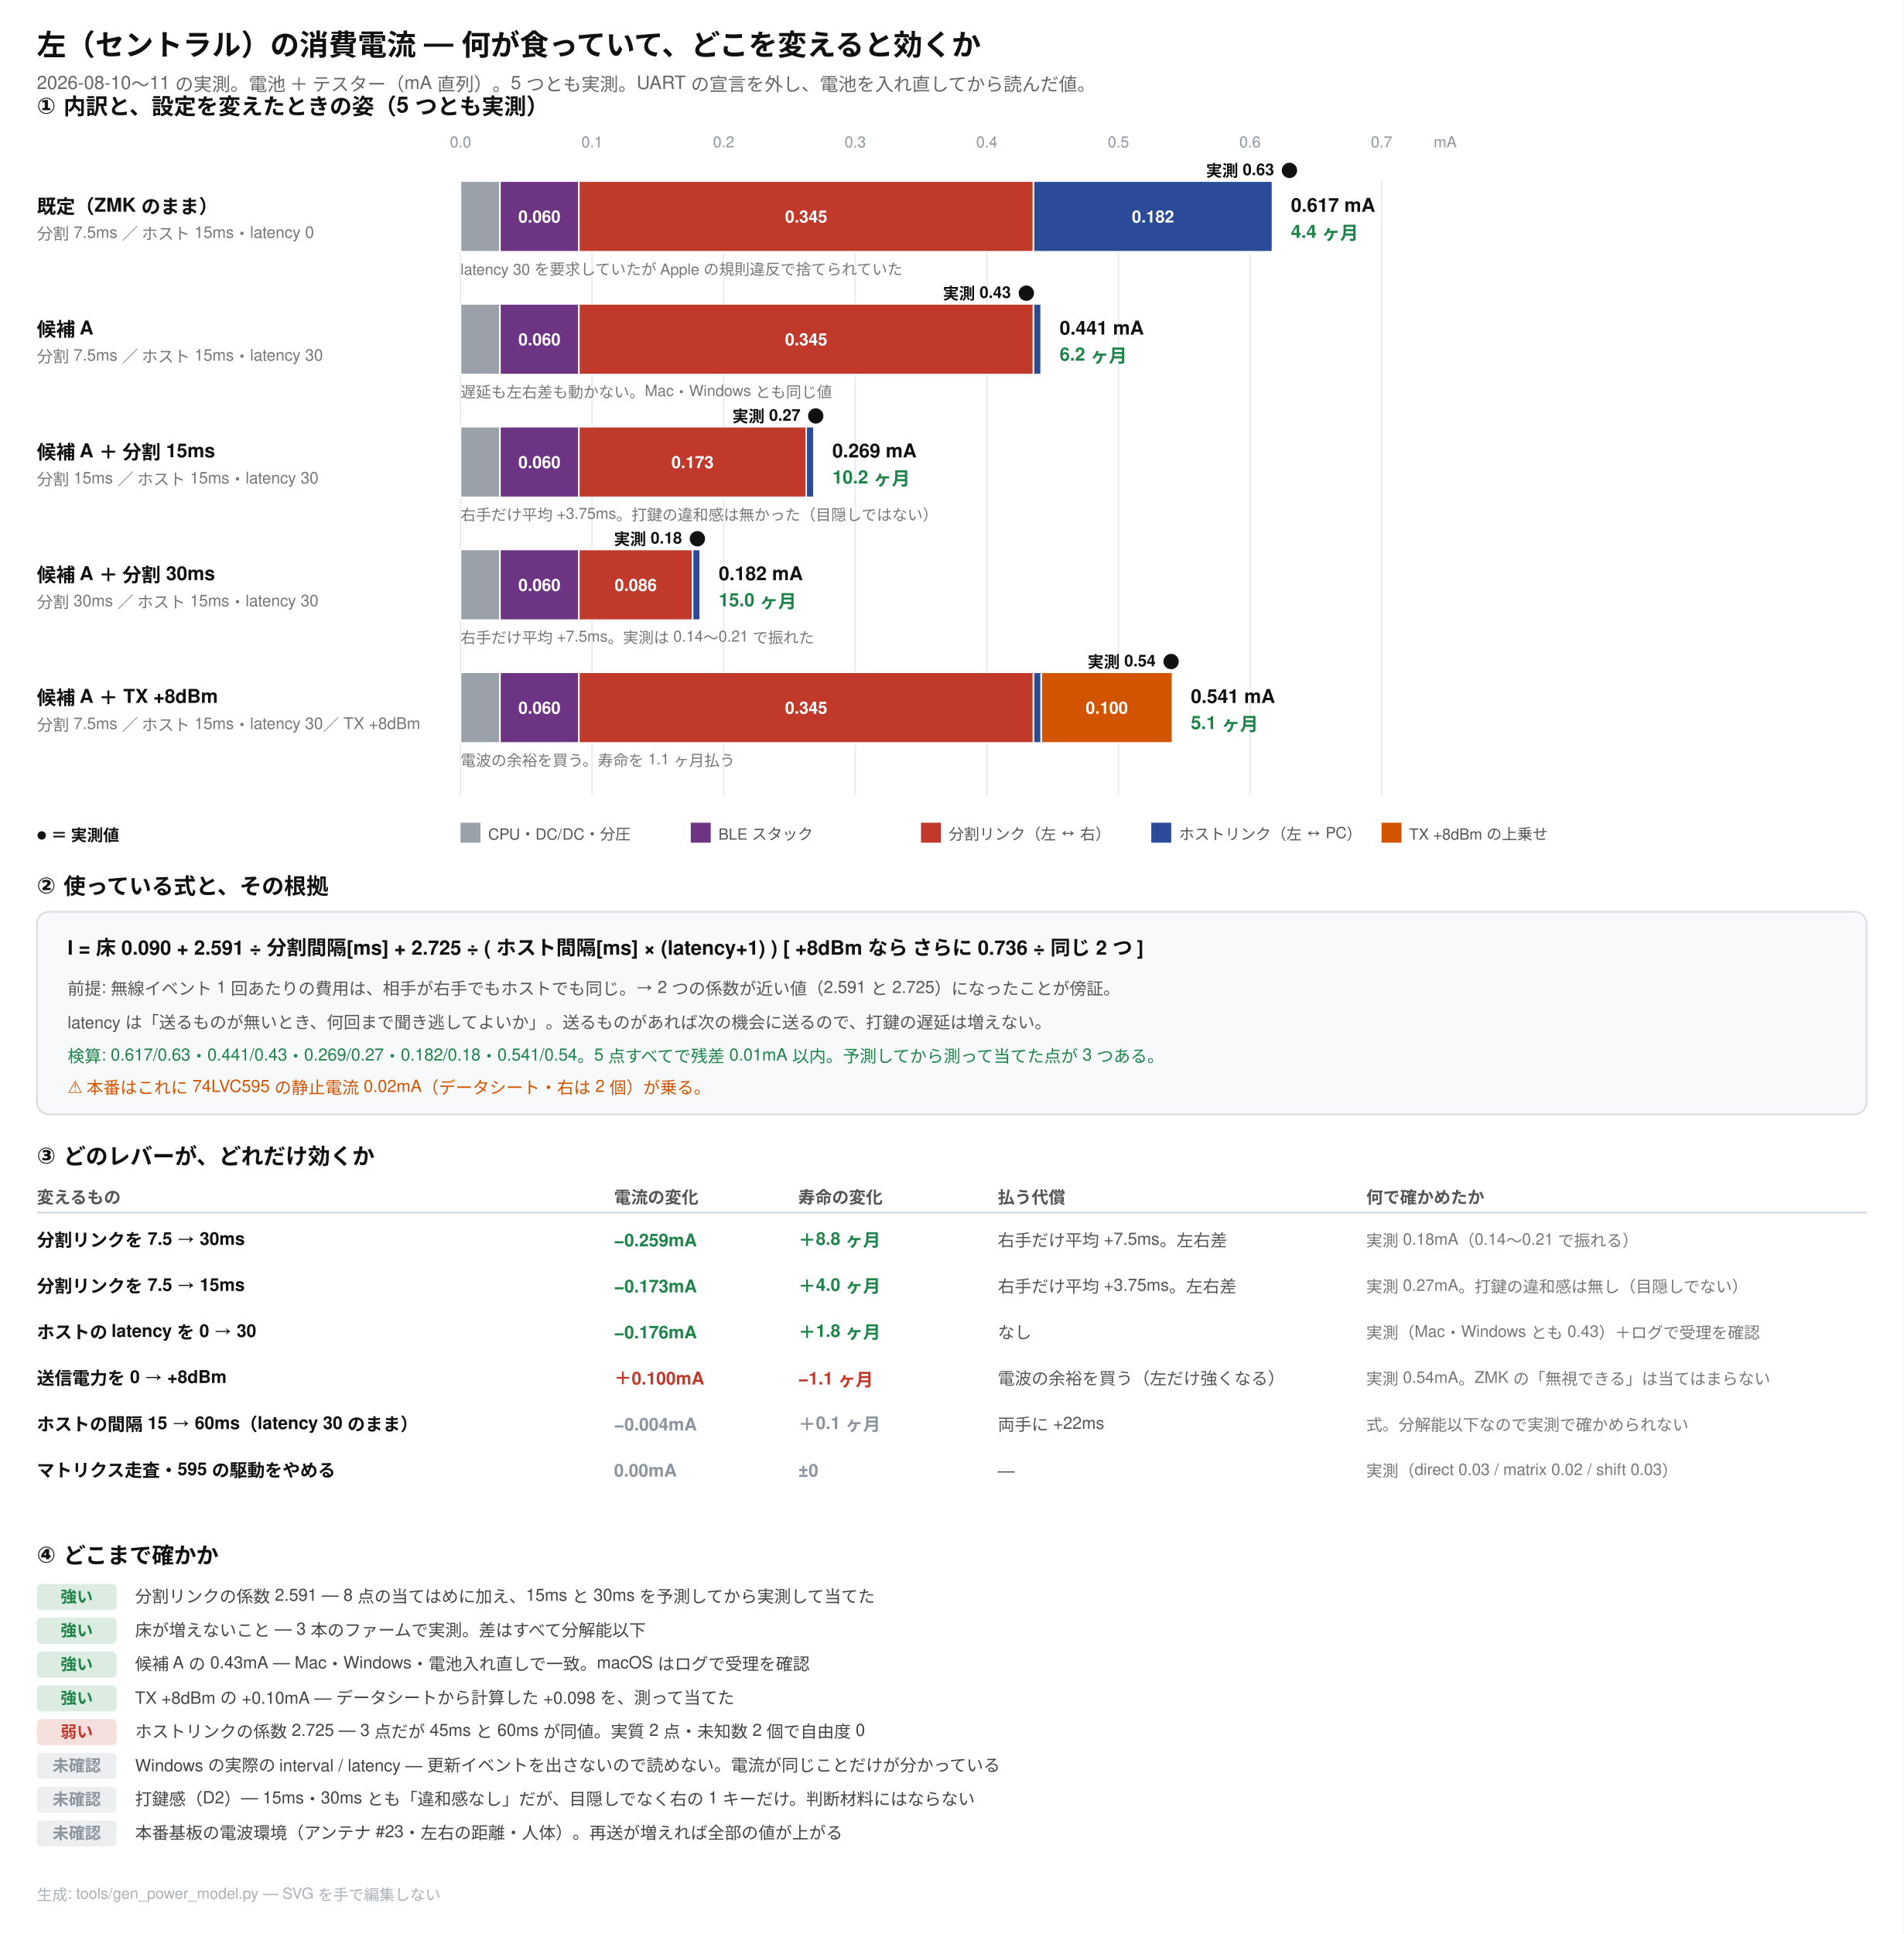
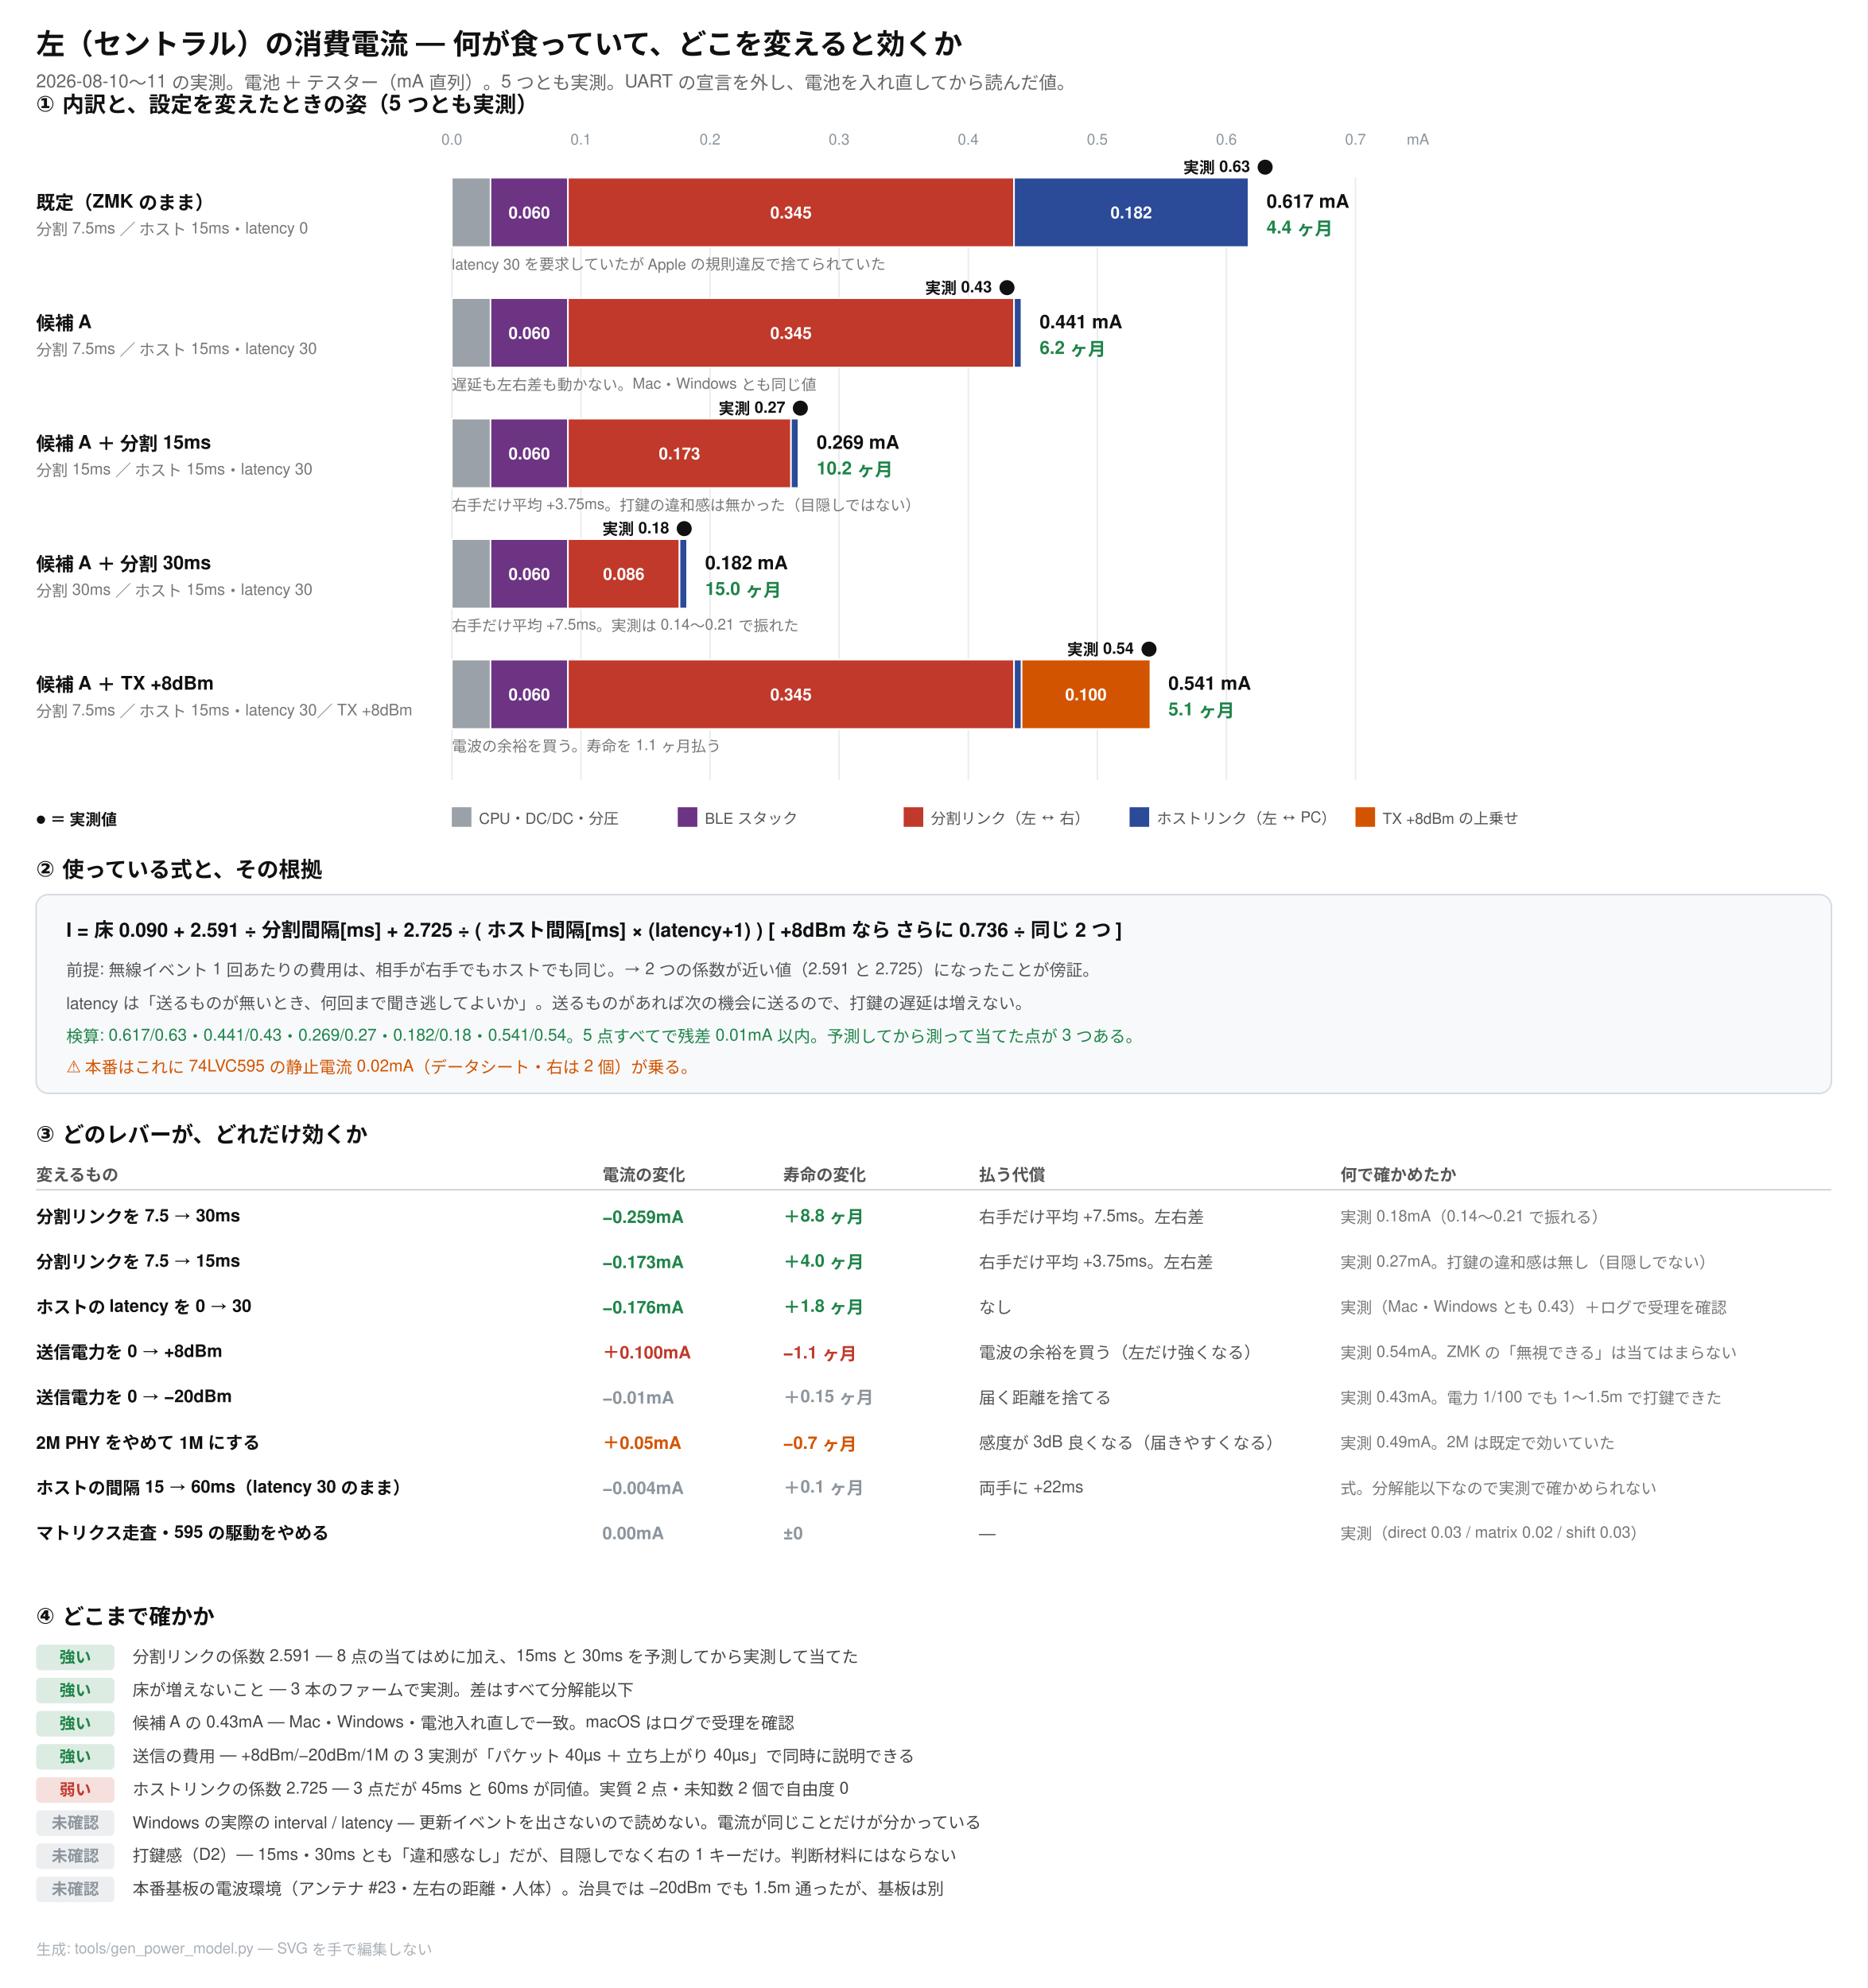
- <svg xmlns="http://www.w3.org/2000/svg" viewBox="0 0 1240 1260" width="1240" height="1260" font-family="Helvetica, Arial, sans-serif">
-   <rect width="1240" height="1260" fill="#ffffff" />
+ <svg xmlns="http://www.w3.org/2000/svg" viewBox="0 0 1240 1320" width="1240" height="1320" font-family="Helvetica, Arial, sans-serif">
+   <rect width="1240" height="1320" fill="#ffffff" />
  <text x="24" y="36" text-anchor="start" font-size="19" font-weight="bold" fill="#111">左（セントラル）の消費電流 — 何が食っていて、どこを変えると効くか</text>
  <text x="24" y="58" text-anchor="start" font-size="12" fill="#666">2026-08-10〜11 の実測。電池 ＋ テスター（mA 直列）。5 つとも実測。UART の宣言を外し、電池を入れ直してから読んだ値。</text>
  <text x="24" y="74" text-anchor="start" font-size="14.5" font-weight="bold" fill="#111">① 内訳と、設定を変えたときの姿（5 つとも実測）</text>
  <line x1="300.0" y1="118" x2="300.0" y2="518" stroke="#e8ecef" />
  <text x="300.0" y="96" text-anchor="middle" font-size="10" fill="#8c959d">0.0</text>
  <line x1="385.7" y1="118" x2="385.7" y2="518" stroke="#e8ecef" />
  <text x="385.714" y="96" text-anchor="middle" font-size="10" fill="#8c959d">0.1</text>
  <line x1="471.4" y1="118" x2="471.4" y2="518" stroke="#e8ecef" />
  <text x="471.429" y="96" text-anchor="middle" font-size="10" fill="#8c959d">0.2</text>
  <line x1="557.1" y1="118" x2="557.1" y2="518" stroke="#e8ecef" />
  <text x="557.143" y="96" text-anchor="middle" font-size="10" fill="#8c959d">0.3</text>
  <line x1="642.9" y1="118" x2="642.9" y2="518" stroke="#e8ecef" />
  <text x="642.857" y="96" text-anchor="middle" font-size="10" fill="#8c959d">0.4</text>
  <line x1="728.6" y1="118" x2="728.6" y2="518" stroke="#e8ecef" />
  <text x="728.571" y="96" text-anchor="middle" font-size="10" fill="#8c959d">0.5</text>
  <line x1="814.3" y1="118" x2="814.3" y2="518" stroke="#e8ecef" />
  <text x="814.286" y="96" text-anchor="middle" font-size="10" fill="#8c959d">0.6</text>
  <line x1="900.0" y1="118" x2="900.0" y2="518" stroke="#e8ecef" />
  <text x="900.0" y="96" text-anchor="middle" font-size="10" fill="#8c959d">0.7</text>
  <text x="934" y="96" text-anchor="start" font-size="10" fill="#8c959d">mA</text>
  <rect x="300.0" y="118" width="25.7" height="46" fill="#9aa1a8" stroke="#ffffff" stroke-width="1" />
  <rect x="325.7" y="118" width="51.4" height="46" fill="#6c3483" stroke="#ffffff" stroke-width="1" />
  <text x="351.429" y="145.0" text-anchor="middle" font-size="11" font-weight="bold" fill="#ffffff">0.060</text>
  <rect x="377.1" y="118" width="296.1" height="46" fill="#c0392b" stroke="#ffffff" stroke-width="1" />
  <text x="525.2" y="145.0" text-anchor="middle" font-size="11" font-weight="bold" fill="#ffffff">0.345</text>
  <rect x="673.3" y="118" width="155.7" height="46" fill="#2b4a97" stroke="#ffffff" stroke-width="1" />
  <text x="751.114" y="145.0" text-anchor="middle" font-size="11" font-weight="bold" fill="#ffffff">0.182</text>
  <rect x="829.0" y="118" width="0.6" height="46" fill="#d35400" stroke="#ffffff" stroke-width="1" />
  <text x="24" y="139.0" text-anchor="start" font-size="12.5" font-weight="bold" fill="#111">既定（ZMK のまま）</text>
  <text x="24" y="156.0" text-anchor="start" font-size="10.5" fill="#777">分割 7.5ms ／ ホスト 15ms・latency 0</text>
  <text x="840.971" y="138.0" text-anchor="start" font-size="12.5" font-weight="bold" fill="#111">0.617 mA</text>
  <text x="840.971" y="155.0" text-anchor="start" font-size="12" font-weight="bold" fill="#1e8449">4.4 ヶ月</text>
  <circle cx="840.0" cy="111" r="5" fill="#111" />
  <text x="830.0" y="115" text-anchor="end" font-size="10.5" font-weight="bold" fill="#111">実測 0.63</text>
  <text x="300" y="179" text-anchor="start" font-size="10" fill="#777">latency 30 を要求していたが Apple の規則違反で捨てられていた</text>
  <rect x="300.0" y="198" width="25.7" height="46" fill="#9aa1a8" stroke="#ffffff" stroke-width="1" />
  <rect x="325.7" y="198" width="51.4" height="46" fill="#6c3483" stroke="#ffffff" stroke-width="1" />
  <text x="351.429" y="225.0" text-anchor="middle" font-size="11" font-weight="bold" fill="#ffffff">0.060</text>
  <rect x="377.1" y="198" width="296.1" height="46" fill="#c0392b" stroke="#ffffff" stroke-width="1" />
  <text x="525.2" y="225.0" text-anchor="middle" font-size="11" font-weight="bold" fill="#ffffff">0.345</text>
  <rect x="673.3" y="198" width="5.0" height="46" fill="#2b4a97" stroke="#ffffff" stroke-width="1" />
  <rect x="678.3" y="198" width="0.6" height="46" fill="#d35400" stroke="#ffffff" stroke-width="1" />
  <text x="24" y="219.0" text-anchor="start" font-size="12.5" font-weight="bold" fill="#111">候補 A</text>
  <text x="24" y="236.0" text-anchor="start" font-size="10.5" fill="#777">分割 7.5ms ／ ホスト 15ms・latency 30</text>
  <text x="690.28" y="218.0" text-anchor="start" font-size="12.5" font-weight="bold" fill="#111">0.441 mA</text>
  <text x="690.28" y="235.0" text-anchor="start" font-size="12" font-weight="bold" fill="#1e8449">6.2 ヶ月</text>
  <circle cx="668.6" cy="191" r="5" fill="#111" />
  <text x="658.571" y="195" text-anchor="end" font-size="10.5" font-weight="bold" fill="#111">実測 0.43</text>
  <text x="300" y="259" text-anchor="start" font-size="10" fill="#777">遅延も左右差も動かない。Mac・Windows とも同じ値</text>
  <rect x="300.0" y="278" width="25.7" height="46" fill="#9aa1a8" stroke="#ffffff" stroke-width="1" />
  <rect x="325.7" y="278" width="51.4" height="46" fill="#6c3483" stroke="#ffffff" stroke-width="1" />
  <text x="351.429" y="305.0" text-anchor="middle" font-size="11" font-weight="bold" fill="#ffffff">0.060</text>
  <rect x="377.1" y="278" width="148.1" height="46" fill="#c0392b" stroke="#ffffff" stroke-width="1" />
  <text x="451.171" y="305.0" text-anchor="middle" font-size="11" font-weight="bold" fill="#ffffff">0.173</text>
  <rect x="525.2" y="278" width="5.0" height="46" fill="#2b4a97" stroke="#ffffff" stroke-width="1" />
  <rect x="530.2" y="278" width="0.6" height="46" fill="#d35400" stroke="#ffffff" stroke-width="1" />
  <text x="24" y="299.0" text-anchor="start" font-size="12.5" font-weight="bold" fill="#111">候補 A ＋ 分割 15ms</text>
  <text x="24" y="316.0" text-anchor="start" font-size="10.5" fill="#777">分割 15ms ／ ホスト 15ms・latency 30</text>
  <text x="542.223" y="298.0" text-anchor="start" font-size="12.5" font-weight="bold" fill="#111">0.269 mA</text>
  <text x="542.223" y="315.0" text-anchor="start" font-size="12" font-weight="bold" fill="#1e8449">10.2 ヶ月</text>
  <circle cx="531.4" cy="271" r="5" fill="#111" />
  <text x="521.429" y="275" text-anchor="end" font-size="10.5" font-weight="bold" fill="#111">実測 0.27</text>
  <text x="300" y="339" text-anchor="start" font-size="10" fill="#777">右手だけ平均 +3.75ms。打鍵の違和感は無かった（目隠しではない）</text>
  <rect x="300.0" y="358" width="25.7" height="46" fill="#9aa1a8" stroke="#ffffff" stroke-width="1" />
  <rect x="325.7" y="358" width="51.4" height="46" fill="#6c3483" stroke="#ffffff" stroke-width="1" />
  <text x="351.429" y="385.0" text-anchor="middle" font-size="11" font-weight="bold" fill="#ffffff">0.060</text>
  <rect x="377.1" y="358" width="74.0" height="46" fill="#c0392b" stroke="#ffffff" stroke-width="1" />
  <text x="414.157" y="385.0" text-anchor="middle" font-size="11" font-weight="bold" fill="#ffffff">0.086</text>
  <rect x="451.2" y="358" width="5.0" height="46" fill="#2b4a97" stroke="#ffffff" stroke-width="1" />
  <rect x="456.2" y="358" width="0.6" height="46" fill="#d35400" stroke="#ffffff" stroke-width="1" />
  <text x="24" y="379.0" text-anchor="start" font-size="12.5" font-weight="bold" fill="#111">候補 A ＋ 分割 30ms</text>
  <text x="24" y="396.0" text-anchor="start" font-size="10.5" fill="#777">分割 30ms ／ ホスト 15ms・latency 30</text>
  <text x="468.194" y="378.0" text-anchor="start" font-size="12.5" font-weight="bold" fill="#111">0.182 mA</text>
  <text x="468.194" y="395.0" text-anchor="start" font-size="12" font-weight="bold" fill="#1e8449">15.0 ヶ月</text>
  <circle cx="454.3" cy="351" r="5" fill="#111" />
  <text x="444.286" y="355" text-anchor="end" font-size="10.5" font-weight="bold" fill="#111">実測 0.18</text>
  <text x="300" y="419" text-anchor="start" font-size="10" fill="#777">右手だけ平均 +7.5ms。実測は 0.14〜0.21 で振れた</text>
  <rect x="300.0" y="438" width="25.7" height="46" fill="#9aa1a8" stroke="#ffffff" stroke-width="1" />
  <rect x="325.7" y="438" width="51.4" height="46" fill="#6c3483" stroke="#ffffff" stroke-width="1" />
  <text x="351.429" y="465.0" text-anchor="middle" font-size="11" font-weight="bold" fill="#ffffff">0.060</text>
  <rect x="377.1" y="438" width="296.1" height="46" fill="#c0392b" stroke="#ffffff" stroke-width="1" />
  <text x="525.2" y="465.0" text-anchor="middle" font-size="11" font-weight="bold" fill="#ffffff">0.345</text>
  <rect x="673.3" y="438" width="5.0" height="46" fill="#2b4a97" stroke="#ffffff" stroke-width="1" />
  <rect x="678.3" y="438" width="85.5" height="46" fill="#d35400" stroke="#ffffff" stroke-width="1" />
  <text x="721.016" y="465.0" text-anchor="middle" font-size="11" font-weight="bold" fill="#ffffff">0.100</text>
  <text x="24" y="459.0" text-anchor="start" font-size="12.5" font-weight="bold" fill="#111">候補 A ＋ TX +8dBm</text>
  <text x="24" y="476.0" text-anchor="start" font-size="10.5" fill="#777">分割 7.5ms ／ ホスト 15ms・latency 30／ TX +8dBm</text>
  <text x="775.751" y="458.0" text-anchor="start" font-size="12.5" font-weight="bold" fill="#111">0.541 mA</text>
  <text x="775.751" y="475.0" text-anchor="start" font-size="12" font-weight="bold" fill="#1e8449">5.1 ヶ月</text>
  <circle cx="762.9" cy="431" r="5" fill="#111" />
  <text x="752.857" y="435" text-anchor="end" font-size="10.5" font-weight="bold" fill="#111">実測 0.54</text>
  <text x="300" y="499" text-anchor="start" font-size="10" fill="#777">電波の余裕を買う。寿命を 1.1 ヶ月払う</text>
  <rect x="300" y="536" width="13" height="13" fill="#9aa1a8" />
  <text x="318" y="547" text-anchor="start" font-size="10" fill="#555">CPU・DC/DC・分圧</text>
  <rect x="450" y="536" width="13" height="13" fill="#6c3483" />
  <text x="468" y="547" text-anchor="start" font-size="10" fill="#555">BLE スタック</text>
  <rect x="600" y="536" width="13" height="13" fill="#c0392b" />
  <text x="618" y="547" text-anchor="start" font-size="10" fill="#555">分割リンク（左 ↔ 右）</text>
  <rect x="750" y="536" width="13" height="13" fill="#2b4a97" />
  <text x="768" y="547" text-anchor="start" font-size="10" fill="#555">ホストリンク（左 ↔ PC）</text>
  <rect x="900" y="536" width="13" height="13" fill="#d35400" />
  <text x="918" y="547" text-anchor="start" font-size="10" fill="#555">TX +8dBm の上乗せ</text>
  <text x="24" y="547" text-anchor="start" font-size="10.5" font-weight="bold" fill="#111">● ＝ 実測値</text>
  <text x="24" y="582" text-anchor="start" font-size="14.5" font-weight="bold" fill="#111">② 使っている式と、その根拠</text>
  <rect x="24" y="594" width="1192" height="132" rx="8" fill="#f7f9fb" stroke="#d5dae0" />
  <text x="44" y="622" text-anchor="start" font-size="13" font-weight="bold" fill="#111">I  =  床 0.090  +  2.591 ÷ 分割間隔[ms]  +  2.725 ÷ ( ホスト間隔[ms] × (latency+1) )   [ +8dBm なら さらに 0.736 ÷ 同じ 2 つ ]</text>
  <text x="44" y="648" text-anchor="start" font-size="11" fill="#555">前提: 無線イベント 1 回あたりの費用は、相手が右手でもホストでも同じ。→ 2 つの係数が近い値（2.591 と 2.725）になったことが傍証。</text>
  <text x="44" y="670" text-anchor="start" font-size="11" fill="#555">latency は「送るものが無いとき、何回まで聞き逃してよいか」。送るものがあれば次の機会に送るので、打鍵の遅延は増えない。</text>
  <text x="44" y="692" text-anchor="start" font-size="11" fill="#1e8449">検算: 0.617/0.63・0.441/0.43・0.269/0.27・0.182/0.18・0.541/0.54。5 点すべてで残差 0.01mA 以内。予測してから測って当てた点が 3 つある。</text>
  <text x="44" y="712" text-anchor="start" font-size="11" fill="#d35400">⚠️ 本番はこれに 74LVC595 の静止電流 0.02mA（データシート・右は 2 個）が乗る。</text>
  <text x="24" y="758" text-anchor="start" font-size="14.5" font-weight="bold" fill="#111">③ どのレバーが、どれだけ効くか</text>
  <text x="24" y="784" text-anchor="start" font-size="11" font-weight="bold" fill="#555">変えるもの</text>
  <text x="400" y="784" text-anchor="start" font-size="11" font-weight="bold" fill="#555">電流の変化</text>
  <text x="520" y="784" text-anchor="start" font-size="11" font-weight="bold" fill="#555">寿命の変化</text>
  <text x="650" y="784" text-anchor="start" font-size="11" font-weight="bold" fill="#555">払う代償</text>
  <text x="890" y="784" text-anchor="start" font-size="11" font-weight="bold" fill="#555">何で確かめたか</text>
  <line x1="24" y1="790" x2="1216" y2="790" stroke="#ccd2d8" />
  <text x="24" y="812" text-anchor="start" font-size="11.5" font-weight="bold" fill="#111">分割リンクを 7.5 → 30ms</text>
  <text x="400" y="812" text-anchor="start" font-size="11.5" font-weight="bold" fill="#1e8449">−0.259mA</text>
  <text x="520" y="812" text-anchor="start" font-size="11.5" font-weight="bold" fill="#1e8449">＋8.8 ヶ月</text>
  <text x="650" y="812" text-anchor="start" font-size="11" fill="#555">右手だけ平均 +7.5ms。左右差</text>
  <text x="890" y="812" text-anchor="start" font-size="10.5" fill="#777">実測 0.18mA（0.14〜0.21 で振れる）</text>
  <text x="24" y="842" text-anchor="start" font-size="11.5" font-weight="bold" fill="#111">分割リンクを 7.5 → 15ms</text>
  <text x="400" y="842" text-anchor="start" font-size="11.5" font-weight="bold" fill="#1e8449">−0.173mA</text>
  <text x="520" y="842" text-anchor="start" font-size="11.5" font-weight="bold" fill="#1e8449">＋4.0 ヶ月</text>
  <text x="650" y="842" text-anchor="start" font-size="11" fill="#555">右手だけ平均 +3.75ms。左右差</text>
  <text x="890" y="842" text-anchor="start" font-size="10.5" fill="#777">実測 0.27mA。打鍵の違和感は無し（目隠しでない）</text>
  <text x="24" y="872" text-anchor="start" font-size="11.5" font-weight="bold" fill="#111">ホストの latency を 0 → 30</text>
  <text x="400" y="872" text-anchor="start" font-size="11.5" font-weight="bold" fill="#1e8449">−0.176mA</text>
  <text x="520" y="872" text-anchor="start" font-size="11.5" font-weight="bold" fill="#1e8449">＋1.8 ヶ月</text>
  <text x="650" y="872" text-anchor="start" font-size="11" fill="#555">なし</text>
  <text x="890" y="872" text-anchor="start" font-size="10.5" fill="#777">実測（Mac・Windows とも 0.43）＋ログで受理を確認</text>
  <text x="24" y="902" text-anchor="start" font-size="11.5" font-weight="bold" fill="#111">送信電力を 0 → +8dBm</text>
  <text x="400" y="902" text-anchor="start" font-size="11.5" font-weight="bold" fill="#c0392b">＋0.100mA</text>
  <text x="520" y="902" text-anchor="start" font-size="11.5" font-weight="bold" fill="#c0392b">−1.1 ヶ月</text>
  <text x="650" y="902" text-anchor="start" font-size="11" fill="#555">電波の余裕を買う（左だけ強くなる）</text>
  <text x="890" y="902" text-anchor="start" font-size="10.5" fill="#777">実測 0.54mA。ZMK の「無視できる」は当てはまらない</text>
-   <text x="24" y="932" text-anchor="start" font-size="11.5" font-weight="bold" fill="#111">ホストの間隔 15 → 60ms（latency 30 のまま）</text>
-   <text x="400" y="932" text-anchor="start" font-size="11.5" font-weight="bold" fill="#8c959d">−0.004mA</text>
-   <text x="520" y="932" text-anchor="start" font-size="11.5" font-weight="bold" fill="#8c959d">＋0.1 ヶ月</text>
-   <text x="650" y="932" text-anchor="start" font-size="11" fill="#555">両手に +22ms</text>
-   <text x="890" y="932" text-anchor="start" font-size="10.5" fill="#777">式。分解能以下なので実測で確かめられない</text>
-   <text x="24" y="962" text-anchor="start" font-size="11.5" font-weight="bold" fill="#111">マトリクス走査・595 の駆動をやめる</text>
-   <text x="400" y="962" text-anchor="start" font-size="11.5" font-weight="bold" fill="#8c959d">0.00mA</text>
-   <text x="520" y="962" text-anchor="start" font-size="11.5" font-weight="bold" fill="#8c959d">±0</text>
-   <text x="650" y="962" text-anchor="start" font-size="11" fill="#555">—</text>
-   <text x="890" y="962" text-anchor="start" font-size="10.5" fill="#777">実測（direct 0.03 / matrix 0.02 / shift 0.03）</text>
-   <text x="24" y="1018" text-anchor="start" font-size="14.5" font-weight="bold" fill="#111">④ どこまで確かか</text>
-   <rect x="24" y="1032" width="52" height="17" rx="3" fill="#1e8449" opacity="0.16" />
-   <text x="50" y="1044" text-anchor="middle" font-size="10.5" font-weight="bold" fill="#1e8449">強い</text>
-   <text x="88" y="1044" text-anchor="start" font-size="11" fill="#444">分割リンクの係数 2.591 — 8 点の当てはめに加え、15ms と 30ms を予測してから実測して当てた</text>
-   <rect x="24" y="1054" width="52" height="17" rx="3" fill="#1e8449" opacity="0.16" />
-   <text x="50" y="1066" text-anchor="middle" font-size="10.5" font-weight="bold" fill="#1e8449">強い</text>
-   <text x="88" y="1066" text-anchor="start" font-size="11" fill="#444">床が増えないこと — 3 本のファームで実測。差はすべて分解能以下</text>
-   <rect x="24" y="1076" width="52" height="17" rx="3" fill="#1e8449" opacity="0.16" />
-   <text x="50" y="1088" text-anchor="middle" font-size="10.5" font-weight="bold" fill="#1e8449">強い</text>
-   <text x="88" y="1088" text-anchor="start" font-size="11" fill="#444">候補 A の 0.43mA — Mac・Windows・電池入れ直しで一致。macOS はログで受理を確認</text>
-   <rect x="24" y="1098" width="52" height="17" rx="3" fill="#1e8449" opacity="0.16" />
-   <text x="50" y="1110" text-anchor="middle" font-size="10.5" font-weight="bold" fill="#1e8449">強い</text>
-   <text x="88" y="1110" text-anchor="start" font-size="11" fill="#444">TX +8dBm の +0.10mA — データシートから計算した +0.098 を、測って当てた</text>
-   <rect x="24" y="1120" width="52" height="17" rx="3" fill="#c0392b" opacity="0.16" />
-   <text x="50" y="1132" text-anchor="middle" font-size="10.5" font-weight="bold" fill="#c0392b">弱い</text>
-   <text x="88" y="1132" text-anchor="start" font-size="11" fill="#444">ホストリンクの係数 2.725 — 3 点だが 45ms と 60ms が同値。実質 2 点・未知数 2 個で自由度 0</text>
-   <rect x="24" y="1142" width="52" height="17" rx="3" fill="#8c959d" opacity="0.16" />
-   <text x="50" y="1154" text-anchor="middle" font-size="10.5" font-weight="bold" fill="#8c959d">未確認</text>
-   <text x="88" y="1154" text-anchor="start" font-size="11" fill="#444">Windows の実際の interval / latency — 更新イベントを出さないので読めない。電流が同じことだけが分かっている</text>
-   <rect x="24" y="1164" width="52" height="17" rx="3" fill="#8c959d" opacity="0.16" />
-   <text x="50" y="1176" text-anchor="middle" font-size="10.5" font-weight="bold" fill="#8c959d">未確認</text>
-   <text x="88" y="1176" text-anchor="start" font-size="11" fill="#444">打鍵感（D2）— 15ms・30ms とも「違和感なし」だが、目隠しでなく右の 1 キーだけ。判断材料にはならない</text>
-   <rect x="24" y="1186" width="52" height="17" rx="3" fill="#8c959d" opacity="0.16" />
-   <text x="50" y="1198" text-anchor="middle" font-size="10.5" font-weight="bold" fill="#8c959d">未確認</text>
-   <text x="88" y="1198" text-anchor="start" font-size="11" fill="#444">本番基板の電波環境（アンテナ #23・左右の距離・人体）。再送が増えれば全部の値が上がる</text>
-   <text x="24" y="1238" text-anchor="start" font-size="10" fill="#aab1b8">生成: tools/gen_power_model.py — SVG を手で編集しない</text>
+   <text x="24" y="932" text-anchor="start" font-size="11.5" font-weight="bold" fill="#111">送信電力を 0 → −20dBm</text>
+   <text x="400" y="932" text-anchor="start" font-size="11.5" font-weight="bold" fill="#8c959d">−0.01mA</text>
+   <text x="520" y="932" text-anchor="start" font-size="11.5" font-weight="bold" fill="#8c959d">＋0.15 ヶ月</text>
+   <text x="650" y="932" text-anchor="start" font-size="11" fill="#555">届く距離を捨てる</text>
+   <text x="890" y="932" text-anchor="start" font-size="10.5" fill="#777">実測 0.43mA。電力 1/100 でも 1〜1.5m で打鍵できた</text>
+   <text x="24" y="962" text-anchor="start" font-size="11.5" font-weight="bold" fill="#111">2M PHY をやめて 1M にする</text>
+   <text x="400" y="962" text-anchor="start" font-size="11.5" font-weight="bold" fill="#d35400">＋0.05mA</text>
+   <text x="520" y="962" text-anchor="start" font-size="11.5" font-weight="bold" fill="#d35400">−0.7 ヶ月</text>
+   <text x="650" y="962" text-anchor="start" font-size="11" fill="#555">感度が 3dB 良くなる（届きやすくなる）</text>
+   <text x="890" y="962" text-anchor="start" font-size="10.5" fill="#777">実測 0.49mA。2M は既定で効いていた</text>
+   <text x="24" y="992" text-anchor="start" font-size="11.5" font-weight="bold" fill="#111">ホストの間隔 15 → 60ms（latency 30 のまま）</text>
+   <text x="400" y="992" text-anchor="start" font-size="11.5" font-weight="bold" fill="#8c959d">−0.004mA</text>
+   <text x="520" y="992" text-anchor="start" font-size="11.5" font-weight="bold" fill="#8c959d">＋0.1 ヶ月</text>
+   <text x="650" y="992" text-anchor="start" font-size="11" fill="#555">両手に +22ms</text>
+   <text x="890" y="992" text-anchor="start" font-size="10.5" fill="#777">式。分解能以下なので実測で確かめられない</text>
+   <text x="24" y="1022" text-anchor="start" font-size="11.5" font-weight="bold" fill="#111">マトリクス走査・595 の駆動をやめる</text>
+   <text x="400" y="1022" text-anchor="start" font-size="11.5" font-weight="bold" fill="#8c959d">0.00mA</text>
+   <text x="520" y="1022" text-anchor="start" font-size="11.5" font-weight="bold" fill="#8c959d">±0</text>
+   <text x="650" y="1022" text-anchor="start" font-size="11" fill="#555">—</text>
+   <text x="890" y="1022" text-anchor="start" font-size="10.5" fill="#777">実測（direct 0.03 / matrix 0.02 / shift 0.03）</text>
+   <text x="24" y="1078" text-anchor="start" font-size="14.5" font-weight="bold" fill="#111">④ どこまで確かか</text>
+   <rect x="24" y="1092" width="52" height="17" rx="3" fill="#1e8449" opacity="0.16" />
+   <text x="50" y="1104" text-anchor="middle" font-size="10.5" font-weight="bold" fill="#1e8449">強い</text>
+   <text x="88" y="1104" text-anchor="start" font-size="11" fill="#444">分割リンクの係数 2.591 — 8 点の当てはめに加え、15ms と 30ms を予測してから実測して当てた</text>
+   <rect x="24" y="1114" width="52" height="17" rx="3" fill="#1e8449" opacity="0.16" />
+   <text x="50" y="1126" text-anchor="middle" font-size="10.5" font-weight="bold" fill="#1e8449">強い</text>
+   <text x="88" y="1126" text-anchor="start" font-size="11" fill="#444">床が増えないこと — 3 本のファームで実測。差はすべて分解能以下</text>
+   <rect x="24" y="1136" width="52" height="17" rx="3" fill="#1e8449" opacity="0.16" />
+   <text x="50" y="1148" text-anchor="middle" font-size="10.5" font-weight="bold" fill="#1e8449">強い</text>
+   <text x="88" y="1148" text-anchor="start" font-size="11" fill="#444">候補 A の 0.43mA — Mac・Windows・電池入れ直しで一致。macOS はログで受理を確認</text>
+   <rect x="24" y="1158" width="52" height="17" rx="3" fill="#1e8449" opacity="0.16" />
+   <text x="50" y="1170" text-anchor="middle" font-size="10.5" font-weight="bold" fill="#1e8449">強い</text>
+   <text x="88" y="1170" text-anchor="start" font-size="11" fill="#444">送信の費用 — +8dBm/−20dBm/1M の 3 実測が「パケット 40µs ＋ 立ち上がり 40µs」で同時に説明できる</text>
+   <rect x="24" y="1180" width="52" height="17" rx="3" fill="#c0392b" opacity="0.16" />
+   <text x="50" y="1192" text-anchor="middle" font-size="10.5" font-weight="bold" fill="#c0392b">弱い</text>
+   <text x="88" y="1192" text-anchor="start" font-size="11" fill="#444">ホストリンクの係数 2.725 — 3 点だが 45ms と 60ms が同値。実質 2 点・未知数 2 個で自由度 0</text>
+   <rect x="24" y="1202" width="52" height="17" rx="3" fill="#8c959d" opacity="0.16" />
+   <text x="50" y="1214" text-anchor="middle" font-size="10.5" font-weight="bold" fill="#8c959d">未確認</text>
+   <text x="88" y="1214" text-anchor="start" font-size="11" fill="#444">Windows の実際の interval / latency — 更新イベントを出さないので読めない。電流が同じことだけが分かっている</text>
+   <rect x="24" y="1224" width="52" height="17" rx="3" fill="#8c959d" opacity="0.16" />
+   <text x="50" y="1236" text-anchor="middle" font-size="10.5" font-weight="bold" fill="#8c959d">未確認</text>
+   <text x="88" y="1236" text-anchor="start" font-size="11" fill="#444">打鍵感（D2）— 15ms・30ms とも「違和感なし」だが、目隠しでなく右の 1 キーだけ。判断材料にはならない</text>
+   <rect x="24" y="1246" width="52" height="17" rx="3" fill="#8c959d" opacity="0.16" />
+   <text x="50" y="1258" text-anchor="middle" font-size="10.5" font-weight="bold" fill="#8c959d">未確認</text>
+   <text x="88" y="1258" text-anchor="start" font-size="11" fill="#444">本番基板の電波環境（アンテナ #23・左右の距離・人体）。治具では −20dBm でも 1.5m 通ったが、基板は別</text>
+   <text x="24" y="1298" text-anchor="start" font-size="10" fill="#aab1b8">生成: tools/gen_power_model.py — SVG を手で編集しない</text>
</svg>
